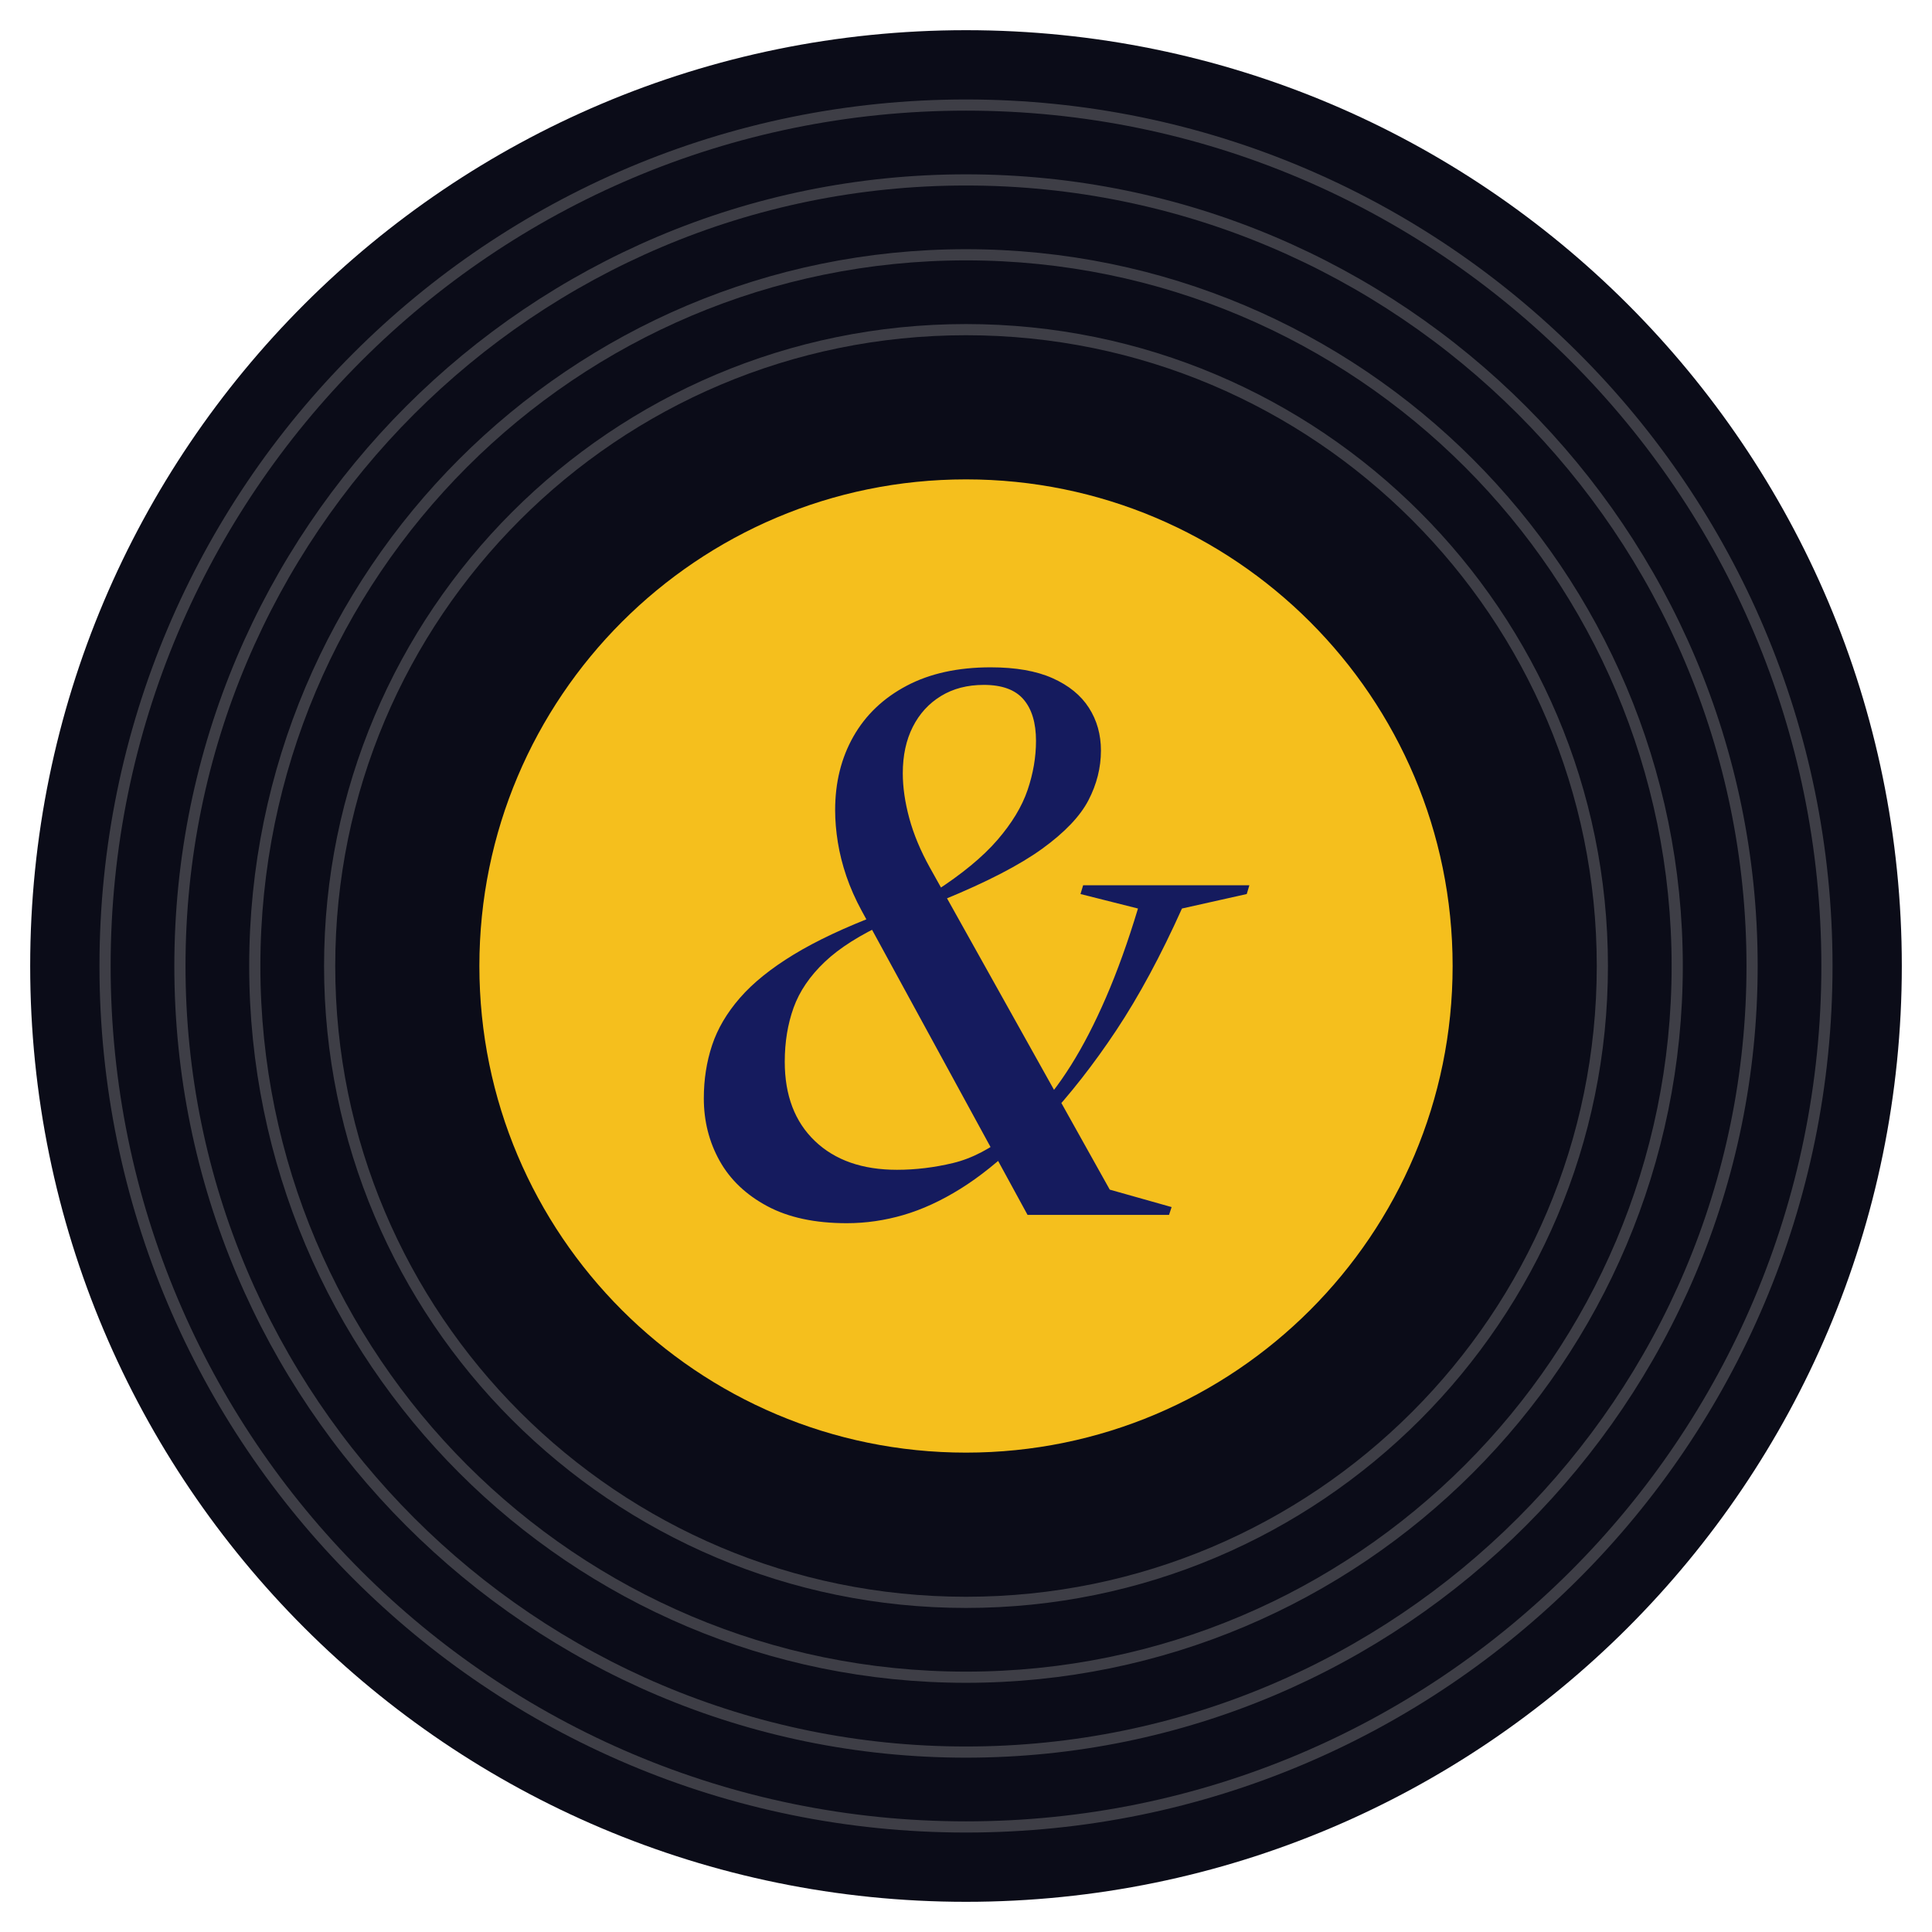
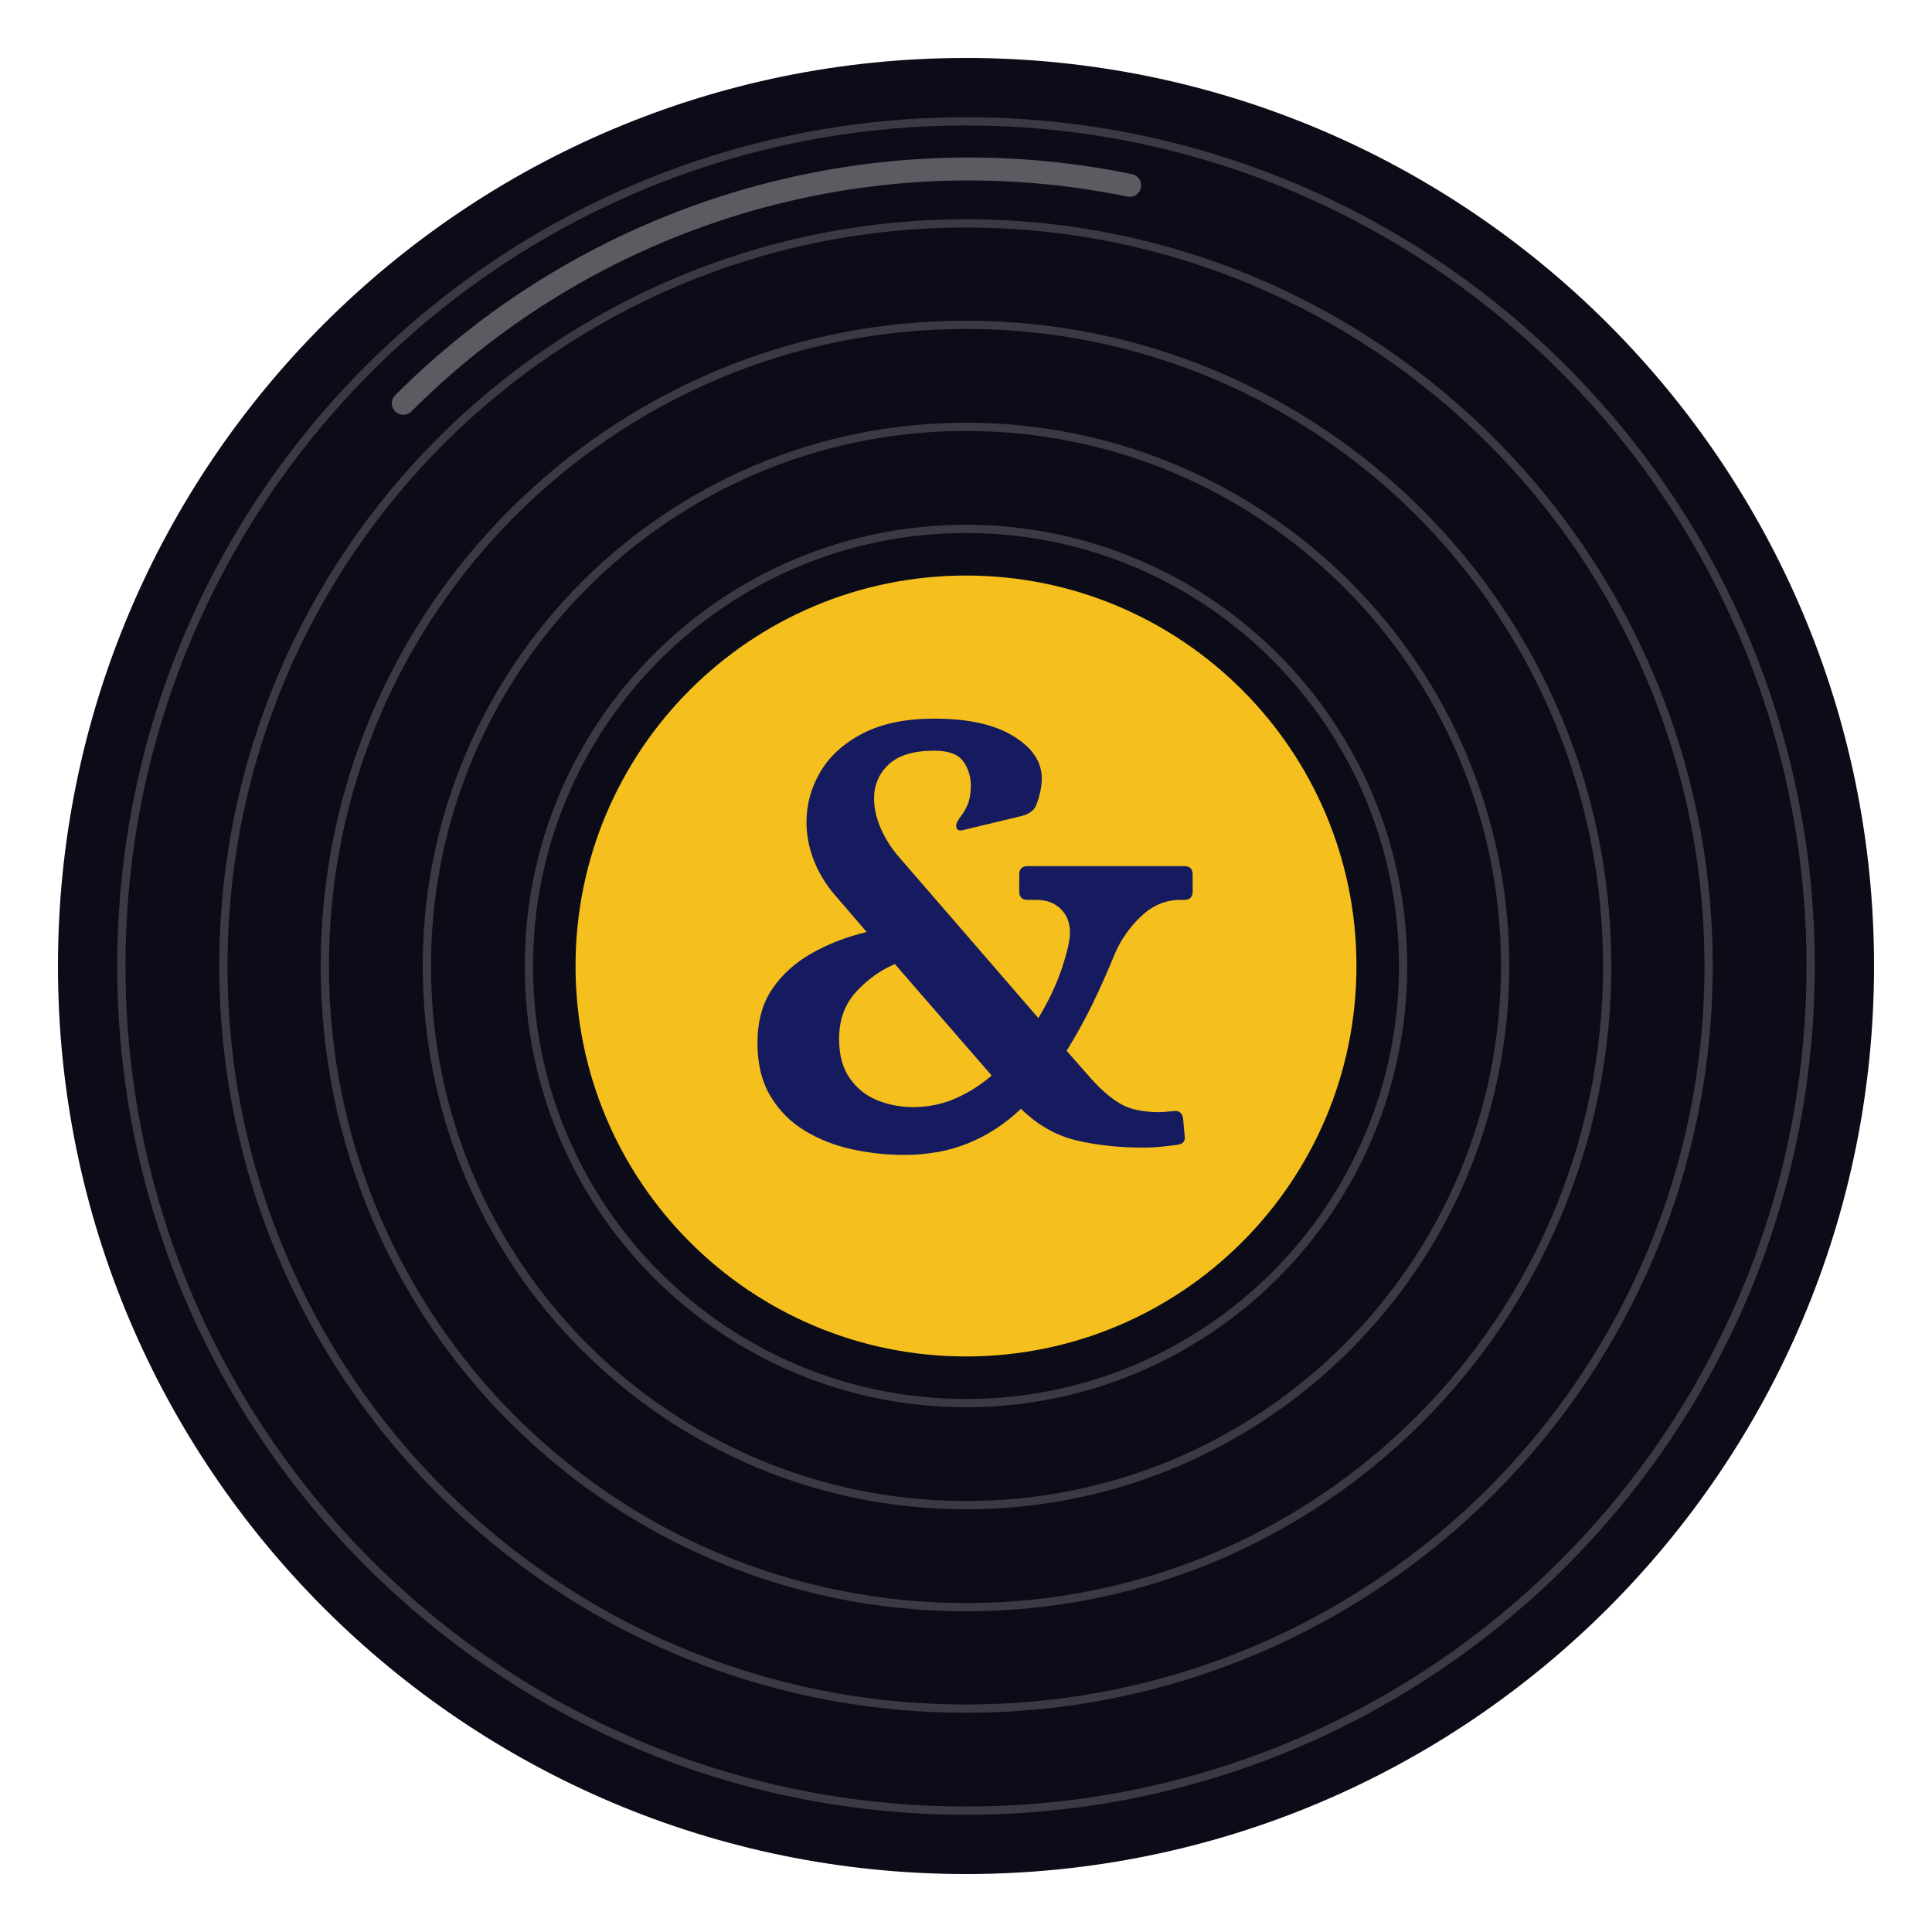
- <svg xmlns="http://www.w3.org/2000/svg" viewBox="0 0 64 64">
-   <circle cx="32" cy="32" r="31" fill="#0b0c18" />
-   <circle cx="32" cy="32" r="28.52" fill="none" stroke="#f1f1eb" stroke-opacity=".22" stroke-width="0.37" />
-   <circle cx="32" cy="32" r="26.04" fill="none" stroke="#f1f1eb" stroke-opacity=".22" stroke-width="0.37" />
-   <circle cx="32" cy="32" r="23.56" fill="none" stroke="#f1f1eb" stroke-opacity=".22" stroke-width="0.37" />
-   <circle cx="32" cy="32" r="21.08" fill="none" stroke="#f1f1eb" stroke-opacity=".22" stroke-width="0.37" />
-   <circle cx="32" cy="32" r="16.12" fill="#f5bf1d" />
-   <path d="M34.619 37.142 33.779 37.804Q32.765 38.791 31.811 39.383Q30.858 39.976 29.929 40.248Q28.999 40.52 28.05 40.52Q26.468 40.52 25.414 39.954Q24.359 39.388 23.837 38.451Q23.315 37.514 23.315 36.383Q23.315 35.451 23.588 34.626Q23.862 33.801 24.512 33.056Q25.161 32.31 26.289 31.623Q27.418 30.936 29.127 30.288L30.961 29.539Q32.312 28.667 33.037 27.829Q33.762 26.99 34.04 26.17Q34.319 25.349 34.319 24.542Q34.319 23.65 33.906 23.169Q33.494 22.688 32.59 22.688Q31.775 22.688 31.172 23.056Q30.568 23.425 30.237 24.079Q29.906 24.734 29.906 25.616Q29.906 26.313 30.122 27.108Q30.338 27.902 30.801 28.737L36.762 39.408L38.811 39.986L38.726 40.245H34.039L28.539 30.161Q28.232 29.594 28.038 29.028Q27.845 28.462 27.755 27.905Q27.665 27.348 27.665 26.838Q27.665 25.461 28.272 24.394Q28.879 23.327 30.035 22.716Q31.19 22.106 32.82 22.106Q34.059 22.106 34.866 22.465Q35.673 22.825 36.071 23.446Q36.47 24.067 36.47 24.864Q36.47 25.711 36.057 26.508Q35.643 27.305 34.525 28.115Q33.407 28.924 31.268 29.801L29.384 30.561Q28.06 31.163 27.321 31.864Q26.583 32.565 26.289 33.38Q25.996 34.196 25.996 35.171Q25.996 36.842 26.994 37.797Q27.992 38.751 29.714 38.751Q30.636 38.751 31.574 38.526Q32.512 38.301 33.474 37.532L34.244 36.887Q34.876 36.245 35.477 35.289Q36.078 34.334 36.639 33.039Q37.2 31.745 37.697 30.096L35.793 29.616L35.88 29.326H41.387L41.3 29.616L39.154 30.096Q38.104 32.432 36.982 34.124Q35.86 35.815 34.619 37.142Z" fill="#151b5e" />
+ <svg xmlns="http://www.w3.org/2000/svg" viewBox="0 0 320 320" width="320" height="320">
+   <circle cx="160.0" cy="160.0" r="150.4" fill="#0b0c18" />
+   <g fill="none" stroke="#f1f1eb" stroke-opacity=".2" stroke-width="1.37">
+     <circle cx="160.0" cy="160.0" r="139.9" />
+     <circle cx="160.0" cy="160.0" r="123.0" />
+     <circle cx="160.0" cy="160.0" r="106.2" />
+     <circle cx="160.0" cy="160.0" r="89.3" />
+     <circle cx="160.0" cy="160.0" r="72.4" />
+   </g>
+   <path d="M66.8 66.8 A132.4 132.4 0 0 1 187.1 30.7" fill="none" stroke="#f1f1eb" stroke-opacity=".35" stroke-width="3.8" stroke-linecap="round" />
+   <circle cx="160.0" cy="160.0" r="64.672" fill="#f5bf1d" />
+   <path d="M196.15 143.46Q197.54 143.46 197.54 144.85L197.54 147.65Q197.54 149.05 196.15 149.05L195.49 149.05Q191.86 149.05 189.01 151.76Q186.17 154.46 184.68 157.91Q182.9 162.29 180.9 166.4Q178.89 170.5 176.66 174.04L180.76 178.7Q183.18 181.41 185.56 182.81Q187.94 184.21 192.04 184.21Q192.6 184.21 193.49 184.11Q194.37 184.02 194.75 184.02Q195.77 184.02 195.96 185.32L196.24 188.31Q196.33 189.43 195.03 189.61Q193.72 189.8 192.28 189.94Q190.83 190.08 189.34 190.08Q183.28 190.08 178.24 188.87Q173.21 187.66 169.1 183.65Q165.19 187.38 160.43 189.33Q155.68 191.29 149.71 191.29Q145.42 191.29 141.13 190.36Q136.84 189.43 133.3 187.28Q129.75 185.14 127.61 181.55Q125.46 177.96 125.46 172.74Q125.46 167.42 127.89 163.83Q130.31 160.24 134.42 157.91Q138.52 155.58 143.55 154.37L138.33 148.3Q136 145.6 134.79 142.48Q133.58 139.35 133.58 136.18Q133.58 131.71 135.91 127.79Q138.24 123.87 142.95 121.45Q147.66 119.03 154.74 119.03Q163.14 119.03 167.84 121.92Q172.55 124.81 172.55 128.91Q172.55 129.94 172.32 131.05Q172.09 132.17 171.62 133.39Q171.06 134.69 169.2 135.16L159.5 137.49Q158.38 137.77 158.38 136.74Q158.38 136.28 158.85 135.62Q160.06 134.04 160.43 132.83Q160.8 131.61 160.8 130.12Q160.8 127.88 159.55 126.11Q158.29 124.34 154.74 124.34Q149.61 124.34 147.19 126.62Q144.77 128.91 144.77 132.27Q144.77 134.6 145.88 137.21Q147 139.82 149.15 142.24L171.99 168.63Q174.61 164.25 175.91 160.29Q177.22 156.32 177.22 154.46Q177.22 152.03 175.68 150.54Q174.14 149.05 171.71 149.05L170.22 149.05Q168.82 149.05 168.82 147.65L168.82 144.85Q168.82 143.46 170.22 143.46ZM148.22 159.68Q144.67 161.17 141.83 164.25Q138.98 167.33 138.98 172.08Q138.98 176.09 140.76 178.61Q142.53 181.13 145.33 182.25Q148.12 183.37 151.2 183.37Q155.02 183.37 158.29 181.92Q161.55 180.48 164.25 178.14Z" fill="#151b5e" />
</svg>
